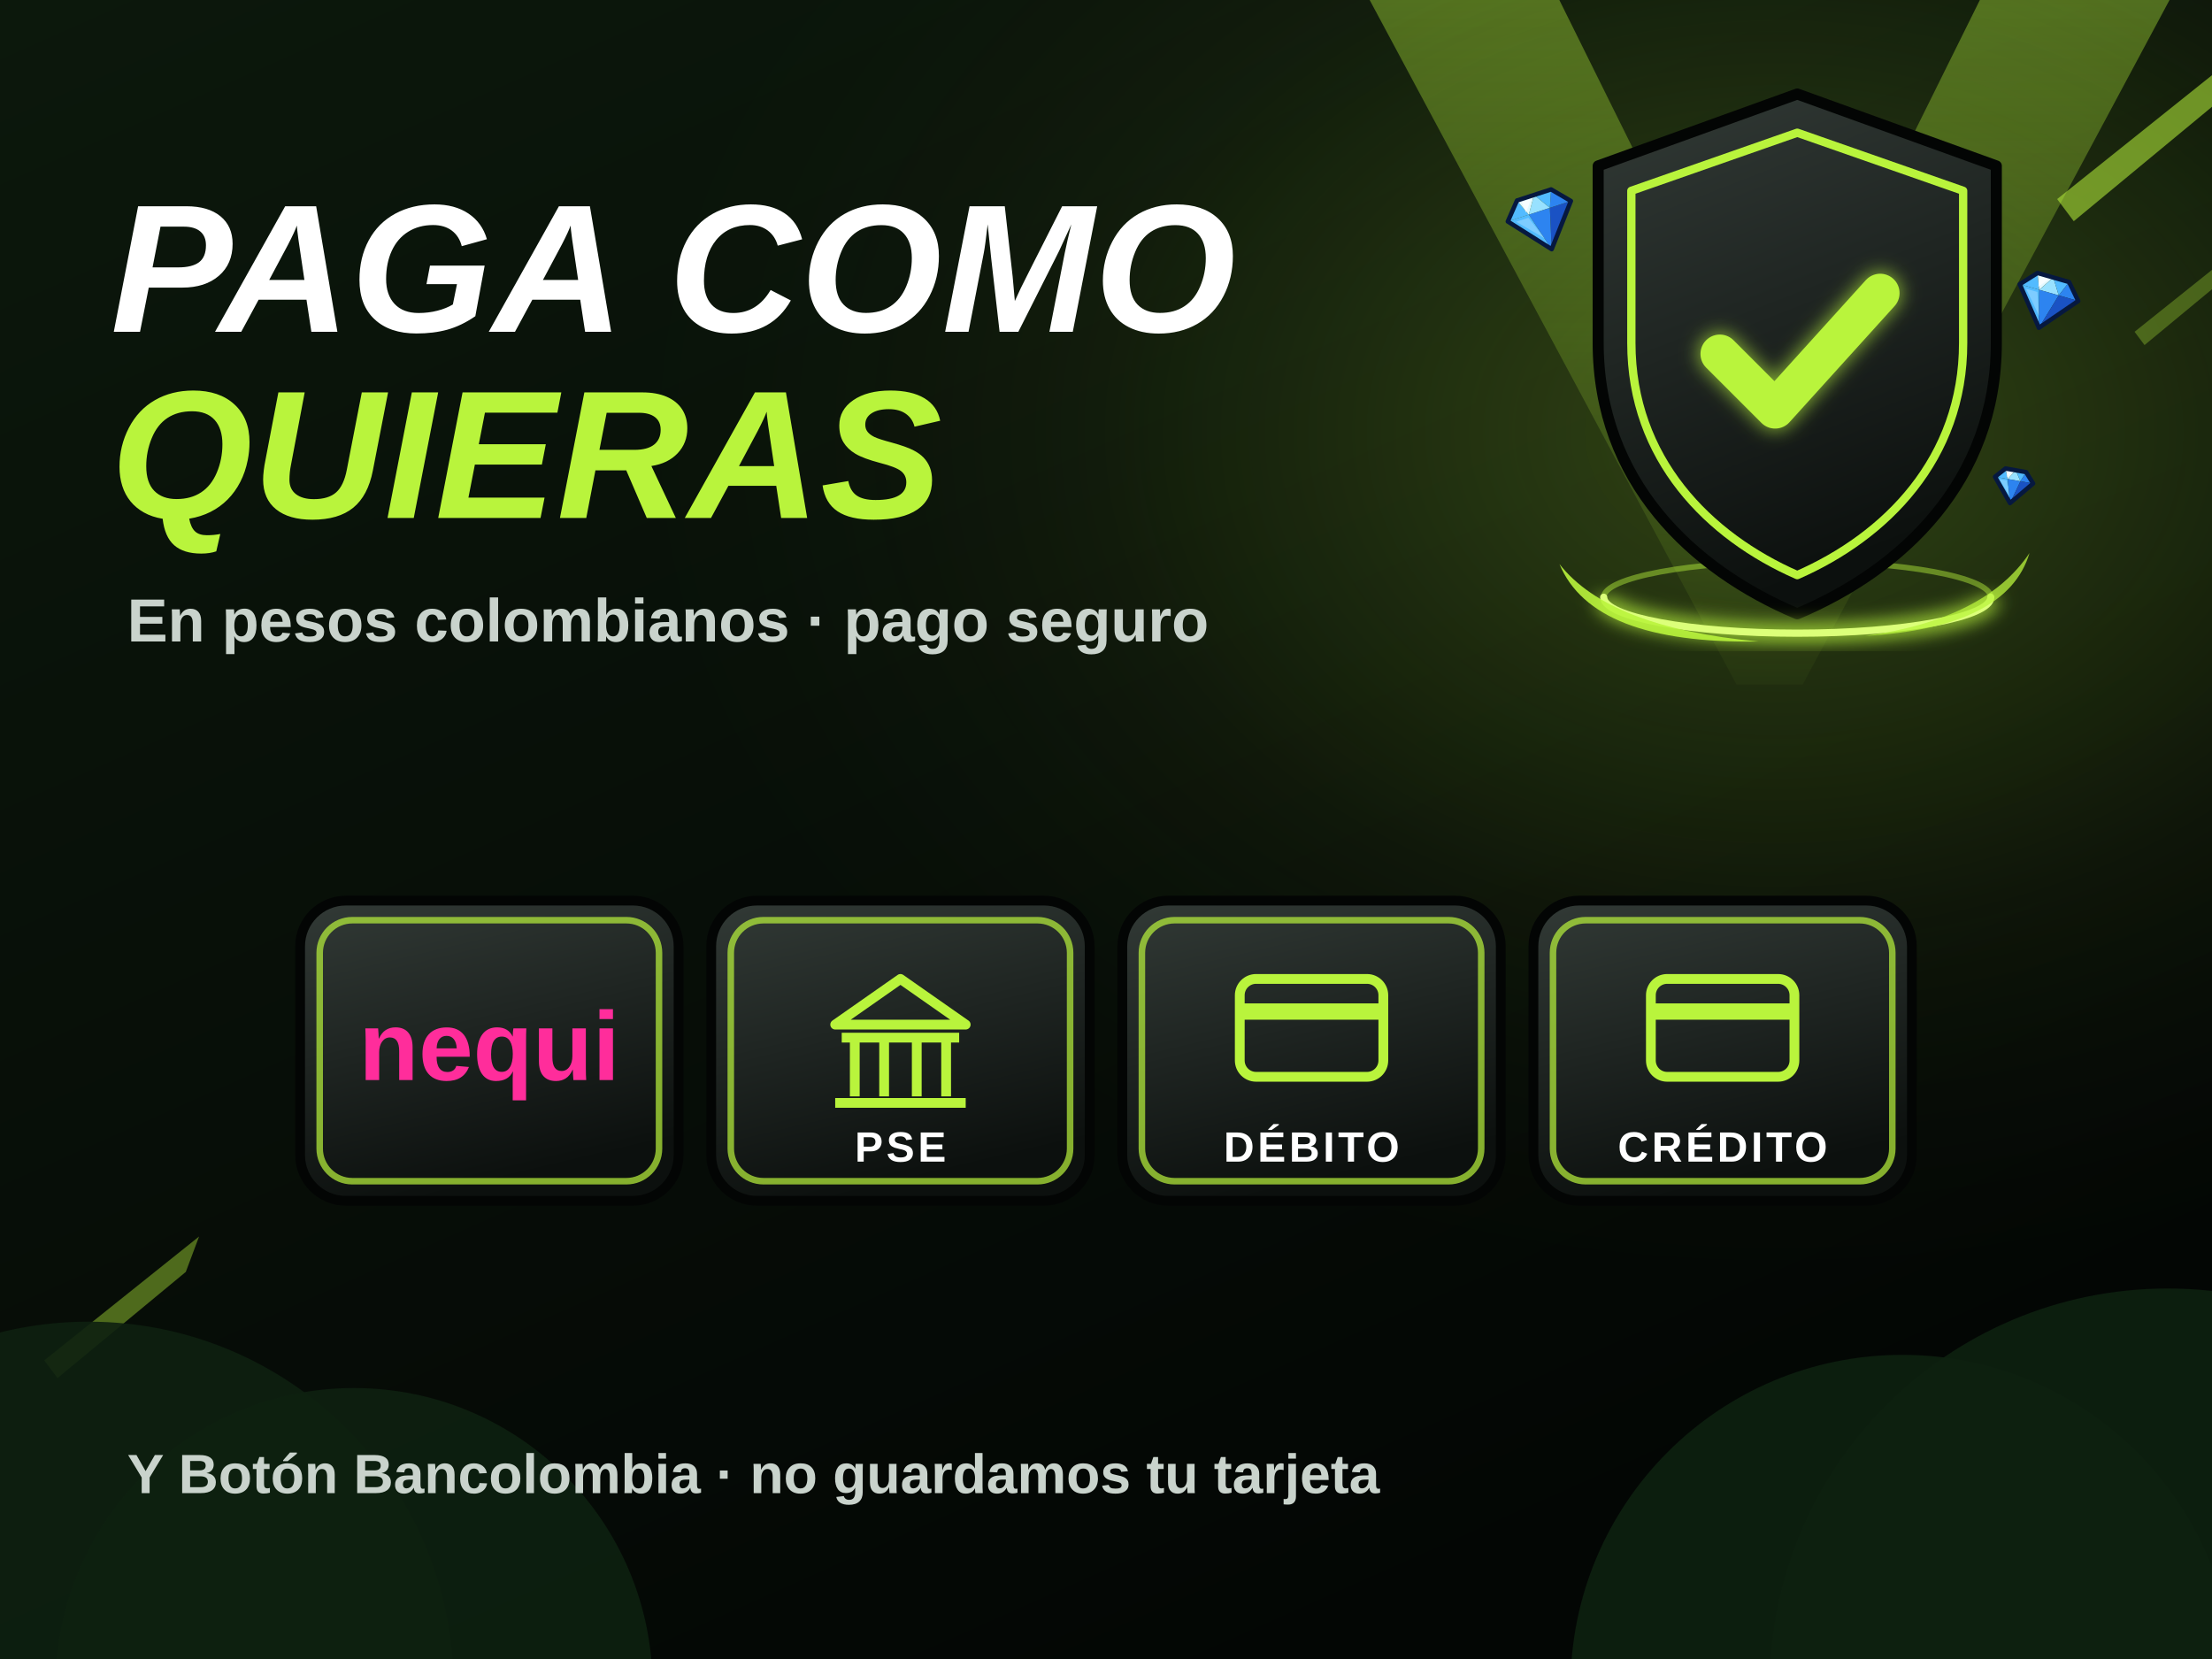
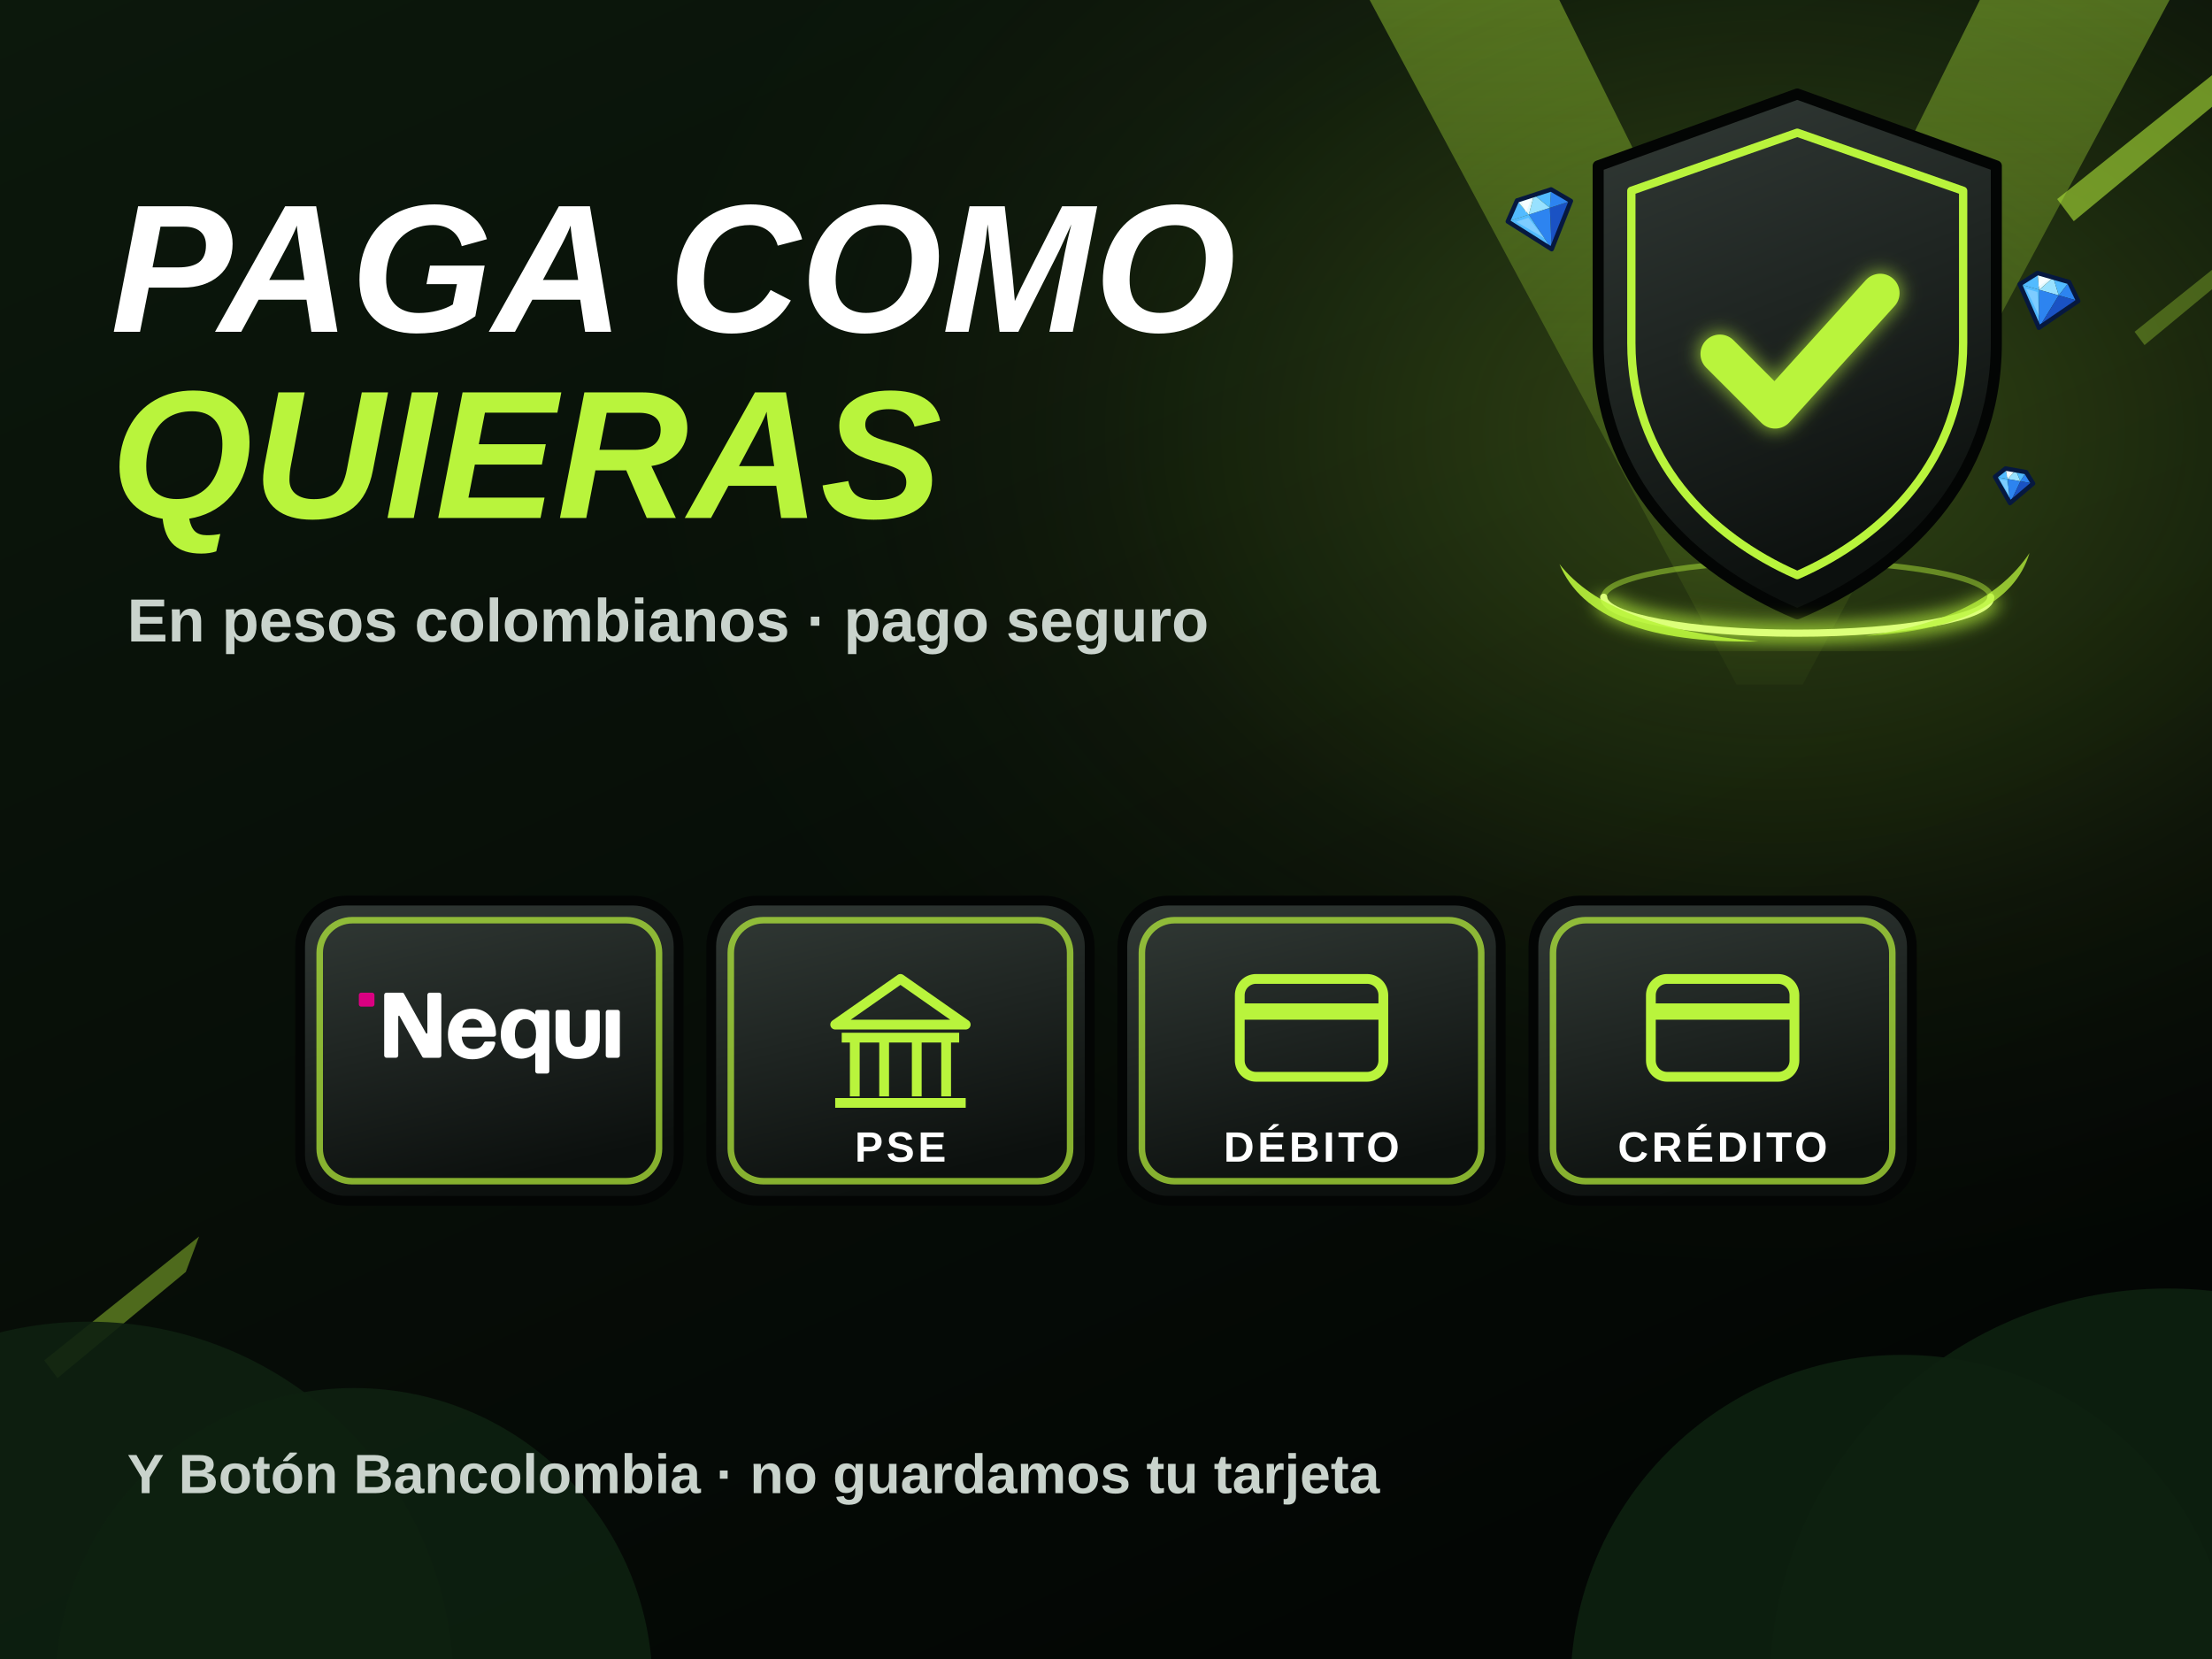
<svg xmlns="http://www.w3.org/2000/svg" viewBox="0 0 800 600" width="800" height="600">
  <defs>
    <linearGradient id="bg" x1="0" y1="0" x2="0.6" y2="1">
      <stop offset="0" stop-color="#0c180c" />
      <stop offset="1" stop-color="#030604" />
    </linearGradient>
    <linearGradient id="v" x1="0" y1="0" x2="0" y2="1">
      <stop offset="0" stop-color="#b9f43c" stop-opacity=".4" />
      <stop offset="1" stop-color="#b9f43c" stop-opacity=".03" />
    </linearGradient>
    <radialGradient id="glow" cx="0.8" cy="0.26" r="0.55">
      <stop offset="0" stop-color="#b9f43c" stop-opacity=".24" />
      <stop offset=".55" stop-color="#b9f43c" stop-opacity=".05" />
      <stop offset="1" stop-color="#000" stop-opacity="0" />
    </radialGradient>
    <radialGradient id="gemglow">
      <stop offset="0" stop-color="#4fc3ff" stop-opacity=".5" />
      <stop offset="1" stop-color="#4fc3ff" stop-opacity="0" />
    </radialGradient>
    <linearGradient id="dark" x1="0" y1="0" x2="0.3" y2="1">
      <stop offset="0" stop-color="#323a36" />
      <stop offset="1" stop-color="#0c100e" />
    </linearGradient>
    <linearGradient id="lid" x1="0" y1="0" x2="0" y2="1">
      <stop offset="0" stop-color="#47524c" />
      <stop offset="1" stop-color="#1b221e" />
    </linearGradient>
    <filter id="soft" x="-50%" y="-50%" width="200%" height="200%">
      <feGaussianBlur stdDeviation="3" />
    </filter>
    <path id="spark" d="M0 -10L2.2 -2.2L10 0L2.2 2.2L0 10L-2.2 2.2L-10 0L-2.2 -2.2Z" fill="#fff" />
  </defs>
  <rect width="800" height="600" fill="url(#bg)" />
  <path d="M490 -10H559L640 153.45L721 -10H790L652 247.5H628Z" fill="url(#v)" />
  <rect width="800" height="600" fill="url(#glow)" />
  <path d="M744 72L814 16L808 32L750 80Z" fill="#b9f43c" opacity="0.55" />
  <path d="M772 120L814 86.4L810.4 96L775.6 124.8Z" fill="#b9f43c" opacity="0.3" />
  <path d="M16 492L72 447.2L67.2 460L20.8 498.4Z" fill="#b9f43c" opacity="0.4" />
  <circle cx="32" cy="610" r="132" fill="#0d200f" opacity=".9" />
  <circle cx="128" cy="610" r="108" fill="#0d200f" opacity=".9" />
  <circle cx="688" cy="610" r="120" fill="#0d200f" opacity=".9" />
  <circle cx="784" cy="610" r="144" fill="#0d200f" opacity=".9" />
  <g transform="translate(650 130) scale(1)">
    <path d="M-70 86A70 13 0 0 1 70 86" fill="none" stroke="#b9f43c" stroke-opacity=".45" stroke-width="2" />
    <path d="M0 -96L72 -70V-6C72 44 38 76 0 92C-38 76 -72 44 -72 -6V-70Z" fill="url(#dark)" stroke="#030504" stroke-width="4" stroke-linejoin="round" />
    <path d="M0 -82L60 -61V-6C60 36 32 64 0 78C-32 64 -60 36 -60 -6V-61Z" fill="none" stroke="#b9f43c" stroke-width="3" stroke-linejoin="round" />
    <path d="M-28 -2L-8 18L30 -24" fill="none" stroke="#b9f43c" stroke-width="16" stroke-linecap="round" stroke-linejoin="round" filter="url(#soft)" opacity=".6" />
    <path d="M-28 -2L-8 18L30 -24" fill="none" stroke="#b9f43c" stroke-width="14" stroke-linecap="round" stroke-linejoin="round" />
    <g transform="rotate(-18 -92 -49.68)" stroke-linejoin="round">
      <path d="M-98.48 -60L-104 -53.808L-96 -53.808Z" fill="#52bbff" />
      <path d="M-98.48 -60L-92 -60L-96 -53.808Z" fill="#e3f9ff" />
      <path d="M-92 -60L-96 -53.808L-88 -53.808Z" fill="#98e1ff" />
      <path d="M-92 -60L-85.52 -60L-88 -53.808Z" fill="#52bbff" />
      <path d="M-85.52 -60L-80 -53.808L-88 -53.808Z" fill="#2d84f0" />
      <path d="M-104 -53.808L-96 -53.808L-92 -39.36Z" fill="#52bbff" />
      <path d="M-96 -53.808L-88 -53.808L-92 -39.36Z" fill="#2d84f0" />
      <path d="M-88 -53.808L-80 -53.808L-92 -39.36Z" fill="#1a52c4" />
      <path d="M-97.04 -58.968L-93.44 -58.968L-96.72 -54.84Z" fill="#fff" opacity=".7" />
      <path d="M-101.12 -52.776L-96.48 -52.776L-93.2 -43.901Z" fill="#fff" opacity=".25" />
      <path d="M-98.48 -60H-85.52L-80 -53.808L-92 -39.36L-104 -53.808Z" fill="none" stroke="#06183f" stroke-width="1.6" />
    </g>
    <g transform="rotate(16 90 -20.54)" stroke-linejoin="round">
      <path d="M84.06 -30L79 -24.324L86.333 -24.324Z" fill="#52bbff" />
      <path d="M84.06 -30L90 -30L86.333 -24.324Z" fill="#e3f9ff" />
      <path d="M90 -30L86.333 -24.324L93.667 -24.324Z" fill="#98e1ff" />
      <path d="M90 -30L95.94 -30L93.667 -24.324Z" fill="#52bbff" />
      <path d="M95.94 -30L101 -24.324L93.667 -24.324Z" fill="#2d84f0" />
      <path d="M79 -24.324L86.333 -24.324L90 -11.08Z" fill="#52bbff" />
      <path d="M86.333 -24.324L93.667 -24.324L90 -11.08Z" fill="#2d84f0" />
      <path d="M93.667 -24.324L101 -24.324L90 -11.08Z" fill="#1a52c4" />
      <path d="M85.38 -29.054L88.68 -29.054L85.673 -25.27Z" fill="#fff" opacity=".7" />
      <path d="M81.64 -23.378L85.893 -23.378L88.9 -15.242Z" fill="#fff" opacity=".25" />
      <path d="M84.06 -30H95.94L101 -24.324L90 -11.08L79 -24.324Z" fill="none" stroke="#06183f" stroke-width="1.6" />
    </g>
    <g transform="rotate(10 78 46.02)" stroke-linejoin="round">
      <path d="M74.22 40L71 43.612L75.667 43.612Z" fill="#52bbff" />
      <path d="M74.22 40L78 40L75.667 43.612Z" fill="#e3f9ff" />
      <path d="M78 40L75.667 43.612L80.333 43.612Z" fill="#98e1ff" />
      <path d="M78 40L81.78 40L80.333 43.612Z" fill="#52bbff" />
      <path d="M81.78 40L85 43.612L80.333 43.612Z" fill="#2d84f0" />
      <path d="M71 43.612L75.667 43.612L78 52.04Z" fill="#52bbff" />
      <path d="M75.667 43.612L80.333 43.612L78 52.04Z" fill="#2d84f0" />
      <path d="M80.333 43.612L85 43.612L78 52.04Z" fill="#1a52c4" />
      <path d="M75.06 40.602L77.16 40.602L75.247 43.01Z" fill="#fff" opacity=".7" />
      <path d="M72.68 44.214L75.387 44.214L77.3 49.391Z" fill="#fff" opacity=".25" />
      <path d="M74.22 40H81.78L85 43.612L78 52.04L71 43.612Z" fill="none" stroke="#06183f" stroke-width="1.6" />
    </g>
    <path d="M-70 86A70 13 0 0 0 70 86" fill="none" stroke="#b9f43c" stroke-width="7" filter="url(#soft)" opacity=".75" />
    <path d="M-70 86A70 13 0 0 0 70 86" fill="none" stroke="#dcff7a" stroke-width="2.6" stroke-linecap="round" />
    <path d="M-86 74Q-74 103 -14 102Q-68 97 -86 74Z" fill="#b9f43c" opacity=".9" />
    <path d="M84 70Q76 97 24.5 100Q68 94 84 70Z" fill="#b9f43c" opacity=".75" />
  </g>
  <text x="40" y="120" font-family="Arial Black, Arial, Helvetica, sans-serif" font-weight="900" font-style="italic" font-size="66" fill="#fff">PAGA COMO</text>
  <text x="40" y="187.32" font-family="Arial Black, Arial, Helvetica, sans-serif" font-weight="900" font-style="italic" font-size="66" fill="#b9f43c">QUIERAS</text>
  <text x="46" y="232" font-family="Arial, Helvetica, sans-serif" font-weight="700" font-size="22" fill="#c9d3cc" text-anchor="start">En pesos colombianos · pago seguro</text>
  <g transform="translate(400 380) scale(1.18)">
    <g transform="translate(-189 0)">
      <rect x="-58" y="-46" width="116" height="92" rx="14" fill="url(#dark)" stroke="#030504" stroke-width="3" />
      <rect x="-52" y="-40" width="104" height="80" rx="10" fill="none" stroke="#b9f43c" stroke-opacity=".7" stroke-width="2" />
-       <text x="0" y="9" font-family="Arial, Helvetica, sans-serif" font-weight="900" font-size="30" fill="#ff2d9b" text-anchor="middle">nequi</text>
+       <g transform="translate(-40 -18) scale(0.7692308)">
+         <rect x="0" y="0.28" width="6.22" height="5.56" rx="0.92" fill="#DA0081" />
+         <path d="M31.99 0.28H28.22C27.7 0.28 27.3 0.7 27.3 1.2V16.28C27.3 16.58 26.9 16.7 26.75 16.42L17.99 0.69C17.85 0.43 17.59 0.28 17.28 0.28H11.02C10.5 0.28 10.1 0.7 10.1 1.2V25.29C10.1 25.81 10.52 26.21 11.02 26.21H14.79C15.3 26.21 15.7 25.79 15.7 25.29V9.76C15.7 9.46 16.11 9.34 16.25 9.62L25.26 25.82C25.4 26.08 25.66 26.22 25.96 26.22H31.96C32.47 26.22 32.87 25.81 32.87 25.31V1.2C32.87 0.69 32.46 0.28 31.96 0.28Z" fill="#fff" />
+         <path d="M54.65 16.81C54.65 10.02 50.24 6.65 45.39 6.65C39.09 6.65 35.5 11.02 35.5 16.92C35.5 23.63 40.01 26.82 45.24 26.82C50.48 26.82 53.54 24.11 54.36 20.6C54.47 20.15 54.21 19.74 53.54 19.74H50.57C50.24 19.74 49.95 19.92 49.8 20.26C49.06 21.89 47.87 22.74 45.58 22.74C42.99 22.74 41.25 21.11 40.99 17.81H53.73C54.28 17.81 54.65 17.41 54.65 16.81ZM41.2 14.25C41.75 11.81 43.16 10.73 45.31 10.73C47.22 10.73 48.87 11.84 49.09 14.25H41.2Z" fill="#fff" />
+         <path d="M103.08 7.14H99.3C98.79 7.14 98.38 7.55 98.38 8.05V25.31C98.38 25.81 98.79 26.22 99.3 26.22H103.08C103.59 26.22 104 25.81 104 25.31V8.05C104 7.55 103.59 7.14 103.08 7.14Z" fill="#fff" />
+         <path d="M74.98 7.14H71.21C70.69 7.14 70.29 7.55 70.29 8.05V8.99C69.16 7.67 67.31 6.75 64.88 6.75C59.43 6.75 56.55 11.68 56.55 16.91C56.55 21.47 58.92 26.58 64.77 26.58C66.86 26.58 69.08 25.58 70.29 24.16V31.58C70.29 32.09 70.71 32.5 71.21 32.5H74.98C75.49 32.5 75.89 32.08 75.89 31.58V8.07C75.89 7.55 75.48 7.15 74.98 7.15ZM66.39 22.52C63.91 22.52 62.17 20.69 62.17 16.78C62.17 12.86 63.91 10.81 66.39 10.81C68.87 10.81 70.61 12.7 70.61 16.78C70.61 20.86 68.87 22.52 66.39 22.52Z" fill="#fff" />
+         <path d="M95.05 7.14H91.28C90.76 7.14 90.36 7.55 90.36 8.05V17.81C90.36 20.95 88.96 21.87 87.17 21.87C85.38 21.87 83.98 20.95 83.98 17.81V8.05C83.98 7.54 83.56 7.14 83.06 7.14H79.29C78.78 7.14 78.38 7.55 78.38 8.05V18.21C78.38 24.26 81.71 26.69 87.19 26.69C92.66 26.69 96 24.24 96 18.21V8.05C96 7.54 95.58 7.14 95.08 7.14Z" fill="#fff" />
+       </g>
      <text x="0" y="34" font-family="Arial Black, Arial, Helvetica, sans-serif" font-weight="900" font-size="13" fill="#fff" text-anchor="middle" letter-spacing="1" />
    </g>
    <g transform="translate(-63 0)">
      <rect x="-58" y="-46" width="116" height="92" rx="14" fill="url(#dark)" stroke="#030504" stroke-width="3" />
      <rect x="-52" y="-40" width="104" height="80" rx="10" fill="none" stroke="#b9f43c" stroke-opacity=".7" stroke-width="2" />
      <path d="M-18 -4H18M-14 -4V14M-5 -4V14M5 -4V14M14 -4V14M-20 16H20M0 -22L-20 -8H20Z" stroke="#b9f43c" stroke-width="3" fill="none" stroke-linejoin="round" />
      <text x="0" y="34" font-family="Arial Black, Arial, Helvetica, sans-serif" font-weight="900" font-size="13" fill="#fff" text-anchor="middle" letter-spacing="1">PSE</text>
    </g>
    <g transform="translate(63 0)">
      <rect x="-58" y="-46" width="116" height="92" rx="14" fill="url(#dark)" stroke="#030504" stroke-width="3" />
      <rect x="-52" y="-40" width="104" height="80" rx="10" fill="none" stroke="#b9f43c" stroke-opacity=".7" stroke-width="2" />
      <rect x="-22" y="-22" width="44" height="30" rx="5" fill="none" stroke="#b9f43c" stroke-width="3" />
      <path d="M-22 -12H22" stroke="#b9f43c" stroke-width="5" />
      <text x="0" y="34" font-family="Arial Black, Arial, Helvetica, sans-serif" font-weight="900" font-size="13" fill="#fff" text-anchor="middle" letter-spacing="1">DÉBITO</text>
    </g>
    <g transform="translate(189 0)">
      <rect x="-58" y="-46" width="116" height="92" rx="14" fill="url(#dark)" stroke="#030504" stroke-width="3" />
      <rect x="-52" y="-40" width="104" height="80" rx="10" fill="none" stroke="#b9f43c" stroke-opacity=".7" stroke-width="2" />
      <rect x="-22" y="-22" width="44" height="30" rx="5" fill="none" stroke="#b9f43c" stroke-width="3" />
      <path d="M-22 -12H22" stroke="#b9f43c" stroke-width="5" />
      <text x="0" y="34" font-family="Arial Black, Arial, Helvetica, sans-serif" font-weight="900" font-size="13" fill="#fff" text-anchor="middle" letter-spacing="1">CRÉDITO</text>
    </g>
  </g>
  <text x="46" y="540" font-family="Arial, Helvetica, sans-serif" font-weight="700" font-size="20" fill="#c9d3cc" text-anchor="start">Y Botón Bancolombia · no guardamos tu tarjeta</text>
</svg>
